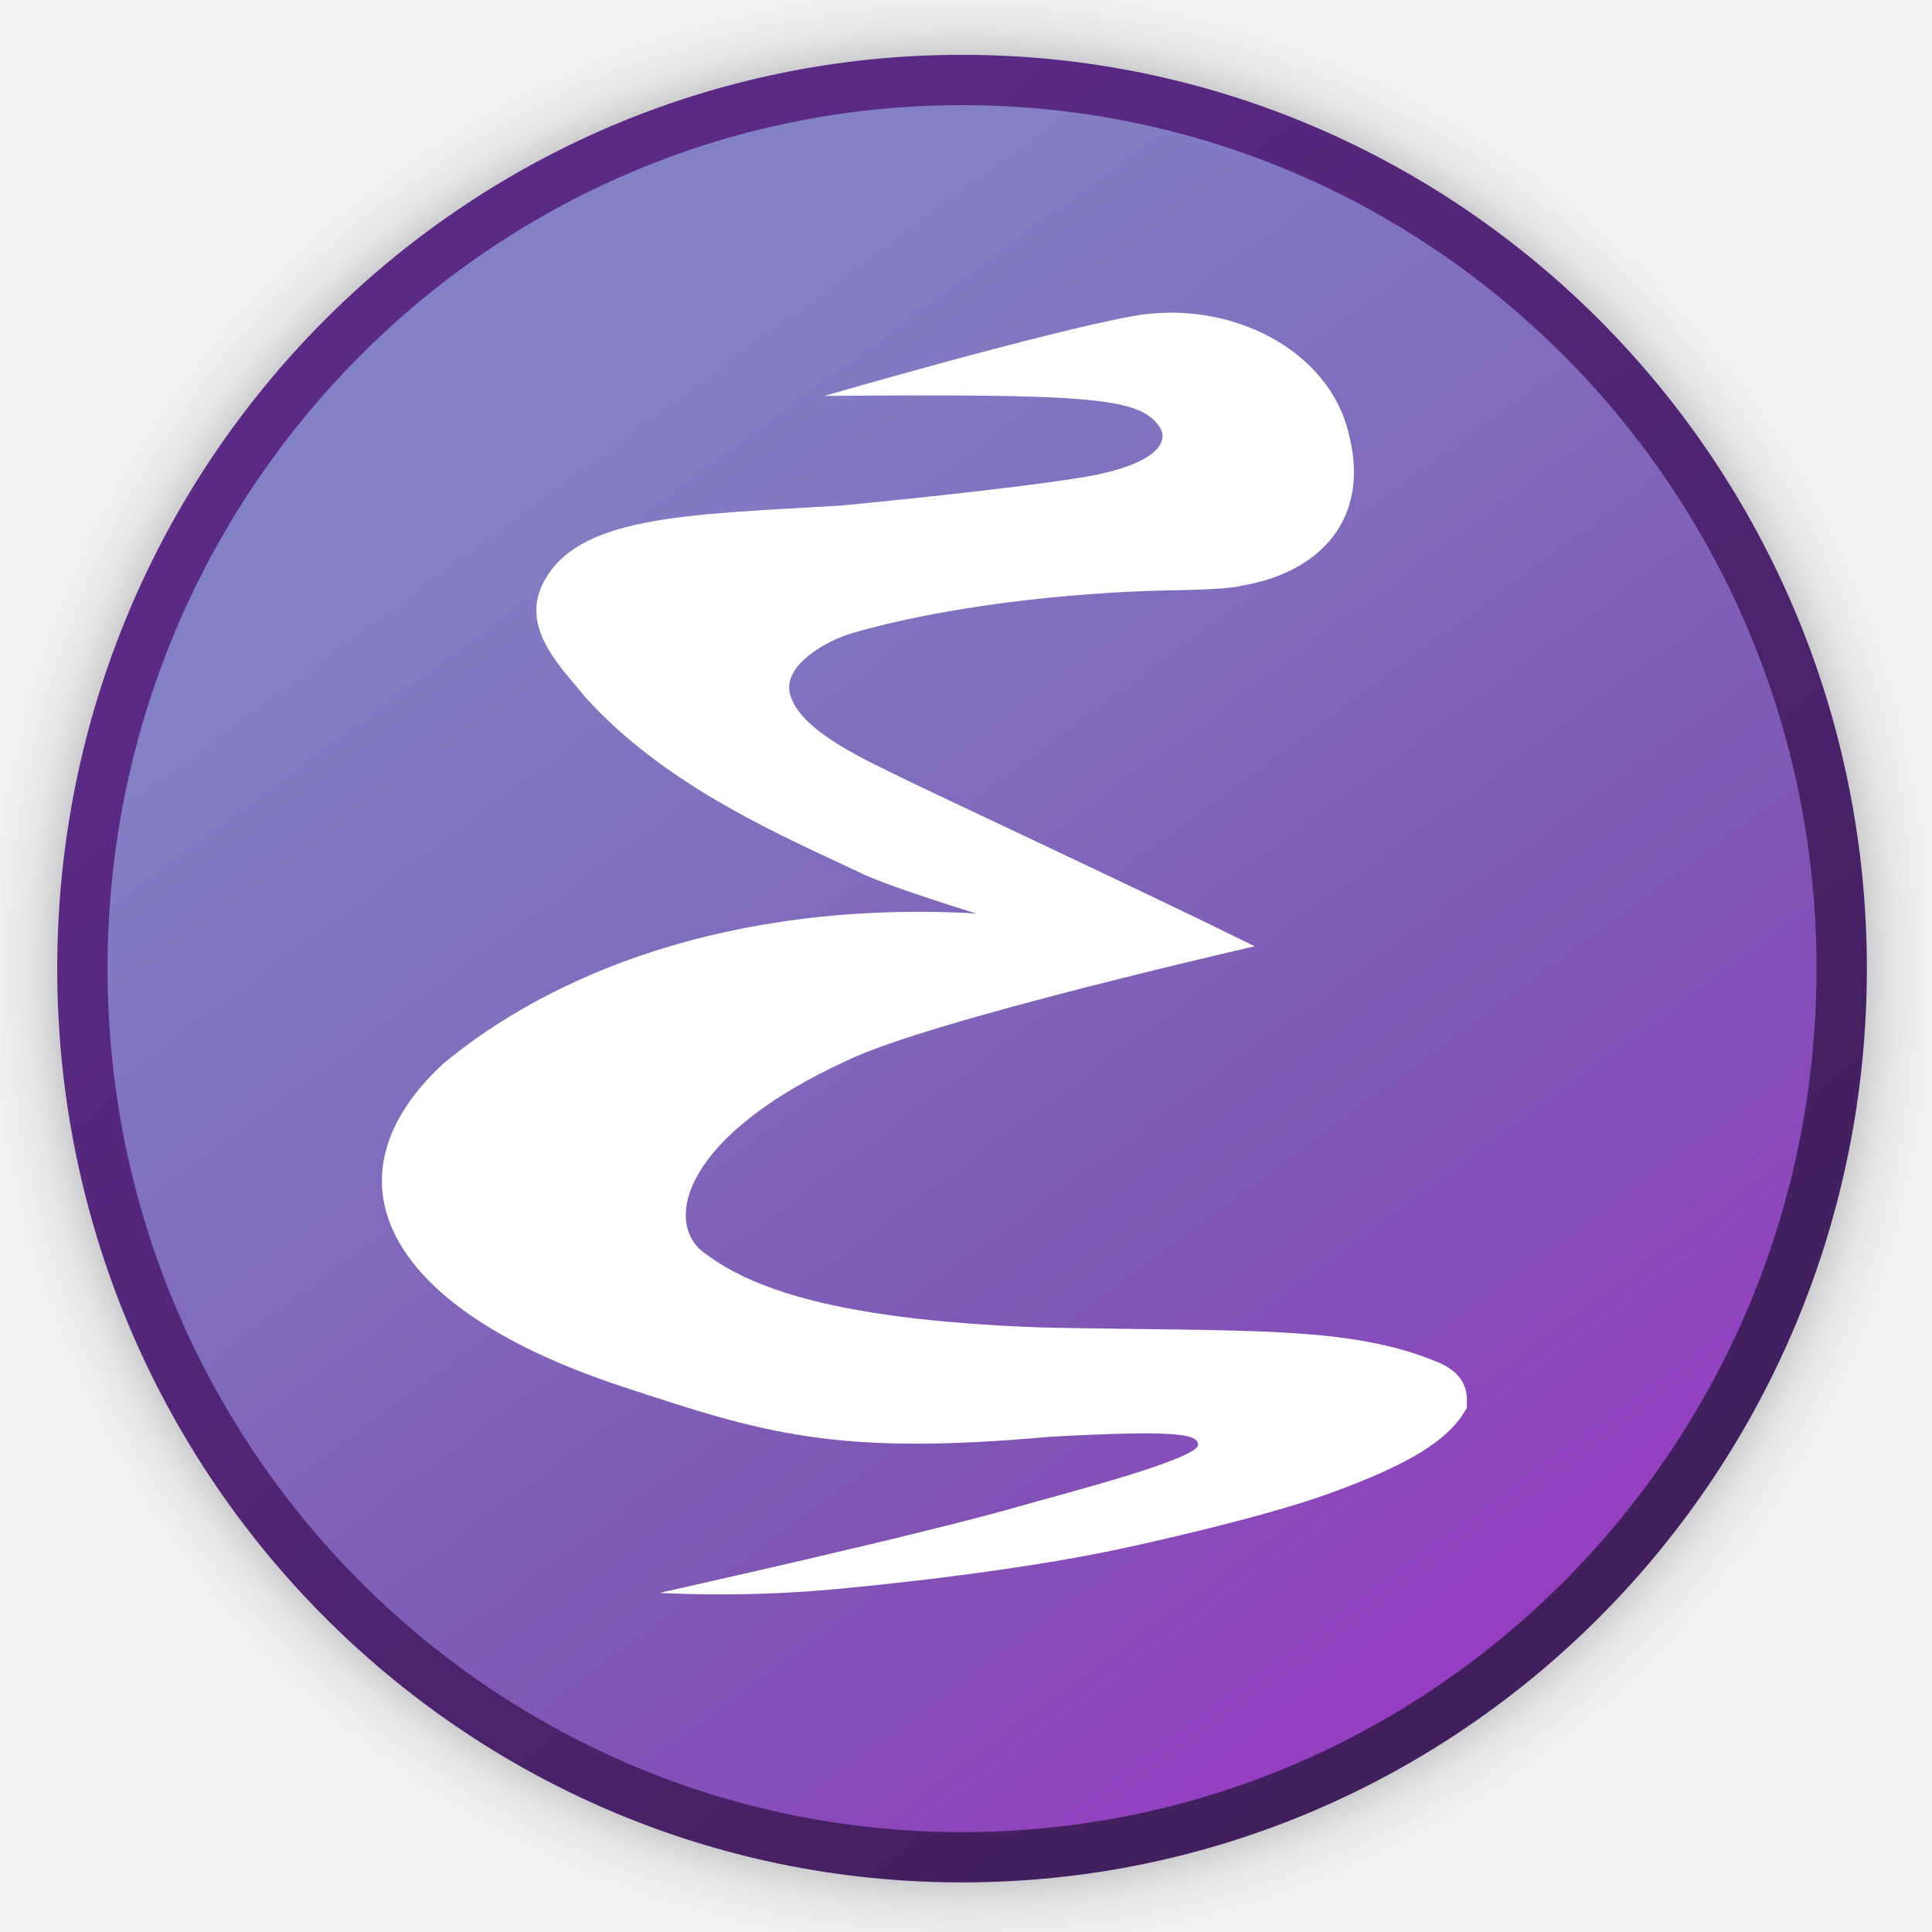
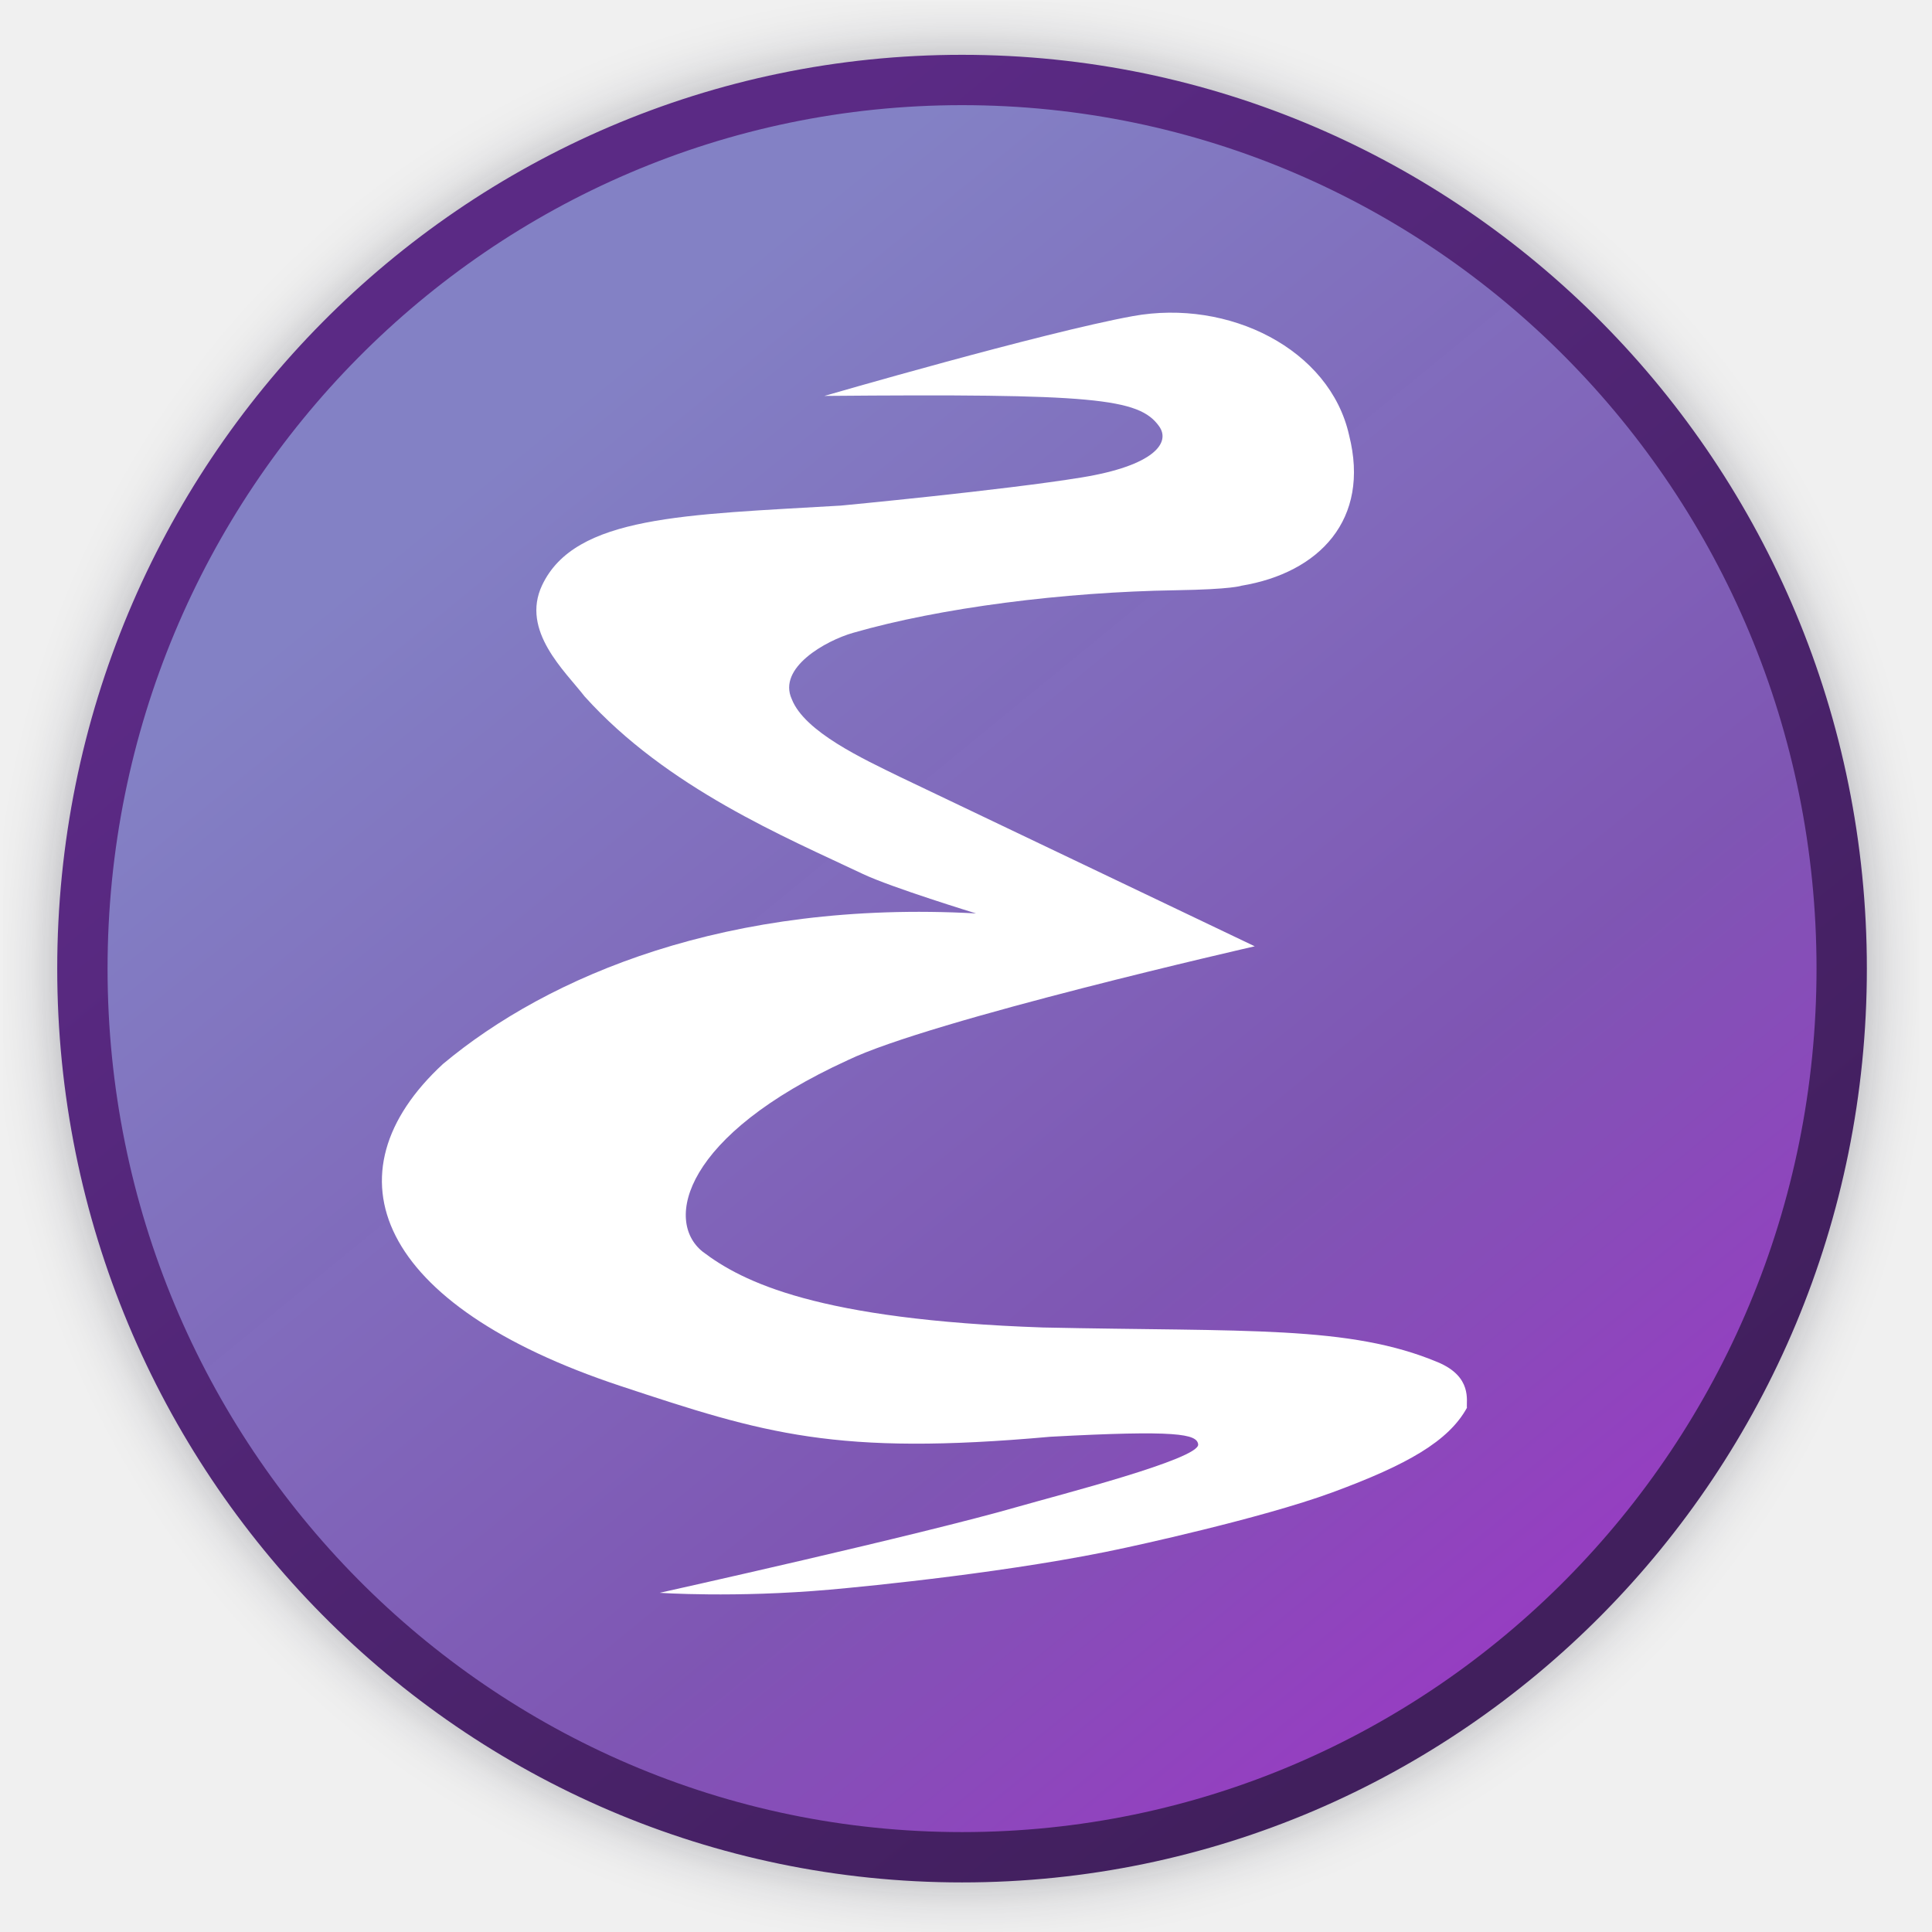
- <svg xmlns="http://www.w3.org/2000/svg" xmlns:xlink="http://www.w3.org/1999/xlink" xml:space="preserve" id="svg4768" viewBox="0.171 0.201 512 512" height="48" width="48" version="1.0">
-   <defs id="defs4770">
-     <linearGradient id="linearGradient4292">
-       <stop id="stop4294" offset="0" style="stop-color:#411f5d;stop-opacity:1" />
-       <stop id="stop4296" offset="1" style="stop-color:#5b2a85;stop-opacity:1" />
+ <svg xmlns="http://www.w3.org/2000/svg" viewBox="0.171 0.201 512 512" height="48" width="48">
+   <defs>
+     <filter height="1.088" y="-.044" width="1.089" x="-.045" id="A" color-interpolation-filters="sRGB">
+       <feGaussianBlur stdDeviation="8.785" />
+     </filter>
+     <linearGradient y2="499.348" x2="452.774" y1="116.239" x1="139.22" spreadMethod="pad" id="B" gradientUnits="userSpaceOnUse">
+       <stop offset="0" stop-color="#8381c5" />
+       <stop offset=".566" stop-color="#7e55b3" stop-opacity=".996" />
+       <stop offset="1" stop-color="#a52ecb" stop-opacity=".992" />
    </linearGradient>
-     <linearGradient id="linearGradient4284">
-       <stop offset="0" style="stop-color:#8381c5;stop-opacity:1" id="stop4286" />
-       <stop id="stop4290" style="stop-color:#7e55b3;stop-opacity:0.996" offset="0.566" />
-       <stop offset="1" style="stop-color:#a52ecb;stop-opacity:0.992" id="stop4288" />
+     <linearGradient y2="67.675" x2="174.692" y1="393.916" x1="444.955" id="C" gradientUnits="userSpaceOnUse">
+       <stop offset="0" stop-color="#411f5d" />
+       <stop offset="1" stop-color="#5b2a85" />
    </linearGradient>
-     <linearGradient id="linearGradient4898">
-       <stop id="stop4278" style="stop-color:#bab8db;stop-opacity:1" offset="0" />
-       <stop id="stop4280" style="stop-color:#5955a9;stop-opacity:0.992" offset="1" />
-     </linearGradient>
-     <linearGradient id="linearGradient3294">
-       <stop offset="0" style="stop-color:#6376e6;stop-opacity:1" id="stop3296" />
-       <stop offset="0.501" style="stop-color:#222989;stop-opacity:1" id="stop3302" />
-       <stop offset="1" style="stop-color:#00003d;stop-opacity:1" id="stop3298" />
-     </linearGradient>
-     <linearGradient id="linearGradient3284">
-       <stop offset="0" style="stop-color:#000000;stop-opacity:1" id="stop3286" />
-       <stop offset="0.848" style="stop-color:#000000;stop-opacity:0.498" id="stop3292" />
-       <stop offset="1" style="stop-color:#000000;stop-opacity:0" id="stop3288" />
-     </linearGradient>
-     <linearGradient id="linearGradient3274">
-       <stop offset="0" style="stop-color:#000000;stop-opacity:1" id="stop3276" />
-       <stop offset="1" style="stop-color:#000000;stop-opacity:0" id="stop3278" />
-     </linearGradient>
-     <linearGradient id="linearGradient3262">
-       <stop offset="0" style="stop-color:#000000;stop-opacity:1" id="stop3264" />
-       <stop offset="1" style="stop-color:#000000;stop-opacity:0" id="stop3266" />
-     </linearGradient>
-     <linearGradient id="linearGradient3242">
-       <stop offset="0" style="stop-color:#282828;stop-opacity:1" id="stop3244" />
-       <stop offset="0.393" style="stop-color:#808080;stop-opacity:1" id="stop3252" />
-       <stop offset="1" style="stop-color:#d9d9d9;stop-opacity:1" id="stop3246" />
-     </linearGradient>
-     <linearGradient id="linearGradient3202">
-       <stop offset="0" style="stop-color:#2b2b2b;stop-opacity:1" id="stop3204" />
-       <stop offset="0.5" style="stop-color:#828383;stop-opacity:1" id="stop3250" />
-       <stop offset="1" style="stop-color:#dadbdb;stop-opacity:1" id="stop3206" />
-     </linearGradient>
-     <linearGradient id="linearGradient4966">
-       <stop offset="0" style="stop-color:#b6b3d8;stop-opacity:1" id="stop4968" />
-       <stop offset="1" style="stop-color:#b6b3d8;stop-opacity:0" id="stop4970" />
-     </linearGradient>
-     <linearGradient id="linearGradient4938">
-       <stop offset="0" style="stop-color:#000000;stop-opacity:1" id="stop4940" />
-       <stop offset="1" style="stop-color:#000000;stop-opacity:0" id="stop4942" />
-     </linearGradient>
-     <linearGradient id="linearGradient4282">
-       <stop offset="0" style="stop-color:#bab8db;stop-opacity:1" id="stop4900" />
-       <stop offset="1" style="stop-color:#5955a9;stop-opacity:0.992" id="stop4902" />
-     </linearGradient>
-     <linearGradient id="linearGradient4876">
-       <stop offset="0" style="stop-color:#d3d2e8;stop-opacity:1" id="stop4878" />
-       <stop offset="1" style="stop-color:#5955a9;stop-opacity:0.992" id="stop4880" />
-     </linearGradient>
-     <radialGradient gradientTransform="matrix(0.6817439,0,0,0.5905355,-3.852371,-28.93527)" gradientUnits="userSpaceOnUse" xlink:href="#linearGradient4898" id="radialGradient4892" fy="-108.969" fx="20.952" r="266.765" cy="-108.969" cx="20.952" />
-     <radialGradient gradientTransform="matrix(1,0,0,0.1854103,0,383.8849)" gradientUnits="userSpaceOnUse" xlink:href="#linearGradient4938" id="radialGradient4944" fy="471.262" fx="233.888" r="170.494" cy="471.262" cx="233.888" />
-     <radialGradient gradientTransform="matrix(1,0,0,0.9121621,0,32.65495)" gradientUnits="userSpaceOnUse" xlink:href="#linearGradient4966" id="radialGradient4972" fy="371.764" fx="299.701" r="76.696" cy="371.764" cx="299.701" />
-     <radialGradient gradientTransform="matrix(0.414705,0.3300575,-0.5059004,0.6356454,346.9531,49.47959)" gradientUnits="userSpaceOnUse" xlink:href="#linearGradient3202" id="radialGradient3210" fy="390.452" fx="289.441" r="17.677" cy="390.452" cx="289.441" />
-     <radialGradient gradientTransform="matrix(0.414705,0.3300575,-0.5059004,0.6356454,448.4101,-65.39807)" gradientUnits="userSpaceOnUse" xlink:href="#linearGradient3202" id="radialGradient3238" fy="382.148" fx="283.507" r="17.677" cy="382.148" cx="283.507" />
-     <radialGradient gradientTransform="matrix(-6.5565014e-2,-5.9721765e-2,1.687102,-1.85217,171.9077,540.5147)" gradientUnits="userSpaceOnUse" xlink:href="#linearGradient3242" id="radialGradient3248" fy="181.19" fx="418.456" r="63.069" cy="181.19" cx="418.456" />
-     <radialGradient gradientTransform="matrix(0.4055116,-3.3440123e-2,0.1034174,4.398869,177.2325,-1191.665)" gradientUnits="userSpaceOnUse" xlink:href="#linearGradient3262" id="radialGradient3268" fy="357.336" fx="354.517" r="33.712" cy="357.336" cx="354.517" />
-     <radialGradient gradientTransform="matrix(-0.1339874,-0.1146812,0.3079048,-0.3597394,444.2359,395.0385)" gradientUnits="userSpaceOnUse" xlink:href="#linearGradient3274" id="radialGradient3280" fy="223.555" fx="510.585" r="132.283" cy="223.555" cx="510.585" />
-     <radialGradient gradientTransform="matrix(-1.249757,1.37983,-9.6289463e-2,-7.2974479e-2,674.3826,-70.59068)" gradientUnits="userSpaceOnUse" xlink:href="#linearGradient3284" id="radialGradient3290" fy="-158.178" fx="284.467" r="110.297" cy="-158.178" cx="284.467" />
-     <radialGradient gradientTransform="matrix(-0.1008165,-8.0872321e-2,1.074531,-1.339525,13.84329,784.7929)" gradientUnits="userSpaceOnUse" xlink:href="#linearGradient3294" id="radialGradient3300" fy="356.623" fx="425.51" r="143.342" cy="356.623" cx="425.51" />
-     <filter height="1.088" y="-0.044" width="1.089" x="-0.045" id="filter4350" style="color-interpolation-filters:sRGB">
-       <feGaussianBlur id="feGaussianBlur4352" stdDeviation="8.785" />
-     </filter>
-     <linearGradient y2="300.74" x2="236.614" y1="-161.851" x1="-122.202" spreadMethod="pad" gradientTransform="matrix(0.8738584,0,0,0.8281806,246.0076,250.2814)" gradientUnits="userSpaceOnUse" id="linearGradient4245" xlink:href="#linearGradient4284" />
-     <linearGradient y2="66.018" x2="173.945" y1="396.607" x1="447.809" gradientTransform="matrix(0.9868496,0,0,0.9868496,3.034419,2.52504)" gradientUnits="userSpaceOnUse" id="linearGradient4247" xlink:href="#linearGradient4292" />
  </defs>
-   <rect style="fill:none;display:none" id="rect4772" y="0.201" x="0.171" height="512" width="512" />
-   <g style="display:none" id="g4788">
-     <g style="display:inline" id="g4790" />
-   </g>
-   <g style="display:none" id="g4806">
-     <g style="display:inline" id="g4808">
-       <path style="fill:#050505;display:none" id="path4810" d="M 349.098,256.651 C 348.833,256.397 386.735,284.256 388.519,281.663 C 394.881,272.411 470.565,188.526 473.303,165.427 C 473.545,163.424 472.787,161.331 472.787,161.331 C 472.787,161.331 471.597,161.187 466.462,157.017 C 463.77,154.825 460.979,152.436 460.979,152.436 C 444.925,153.434 403.094,193.995 349.917,256.004" />
-     </g>
-   </g>
-   <path style="opacity:0.405;fill:#211f46;fill-opacity:0.996;stroke:#0a0b1b;stroke-width:8.533;stroke-miterlimit:4;stroke-dasharray:none;stroke-opacity:1;filter:url(#filter4350)" id="path4233" d="m 491.669,257.759 c 0,131.794 -105.76,238.635 -236.222,238.635 -130.462,0 -236.222,-106.84 -236.222,-238.635 0,-131.794 105.76,-238.635 236.222,-238.635 130.462,0 236.222,106.84 236.222,238.635 z" transform="matrix(0.9868496,0,0,0.9868496,3.034404,2.52504)" />
-   <path d="m 488.238,256.895 c 0,130.061 -104.369,235.497 -233.115,235.497 -128.746,0 -233.115,-105.435 -233.115,-235.497 0,-130.061 104.369,-235.497 233.115,-235.497 128.746,0 233.115,105.435 233.115,235.497 z" id="path4235" style="opacity:1;fill:url(#linearGradient4245);fill-opacity:1;stroke:url(#linearGradient4247);stroke-width:13.338;stroke-miterlimit:4;stroke-dasharray:none;stroke-opacity:1" />
-   <path d="m 175,422.311 c 0,0 19.738,1.396 45.131,-0.842 10.283,-0.906 49.327,-4.741 78.517,-11.143 0,0 35.59,-7.617 54.63,-14.633 19.922,-7.342 30.764,-13.573 35.643,-22.402 -0.213,-1.809 1.502,-8.224 -7.685,-12.078 -23.489,-9.852 -50.73,-8.07 -104.634,-9.213 -59.777,-2.054 -79.663,-12.06 -90.256,-20.118 -10.158,-8.175 -5.05,-30.793 38.474,-50.715 21.924,-10.609 107.871,-30.187 107.871,-30.187 -28.945,-14.307 -82.919,-39.459 -94.013,-44.89 -9.731,-4.763 -25.303,-11.936 -28.678,-20.614 -3.827,-8.331 9.038,-15.507 16.225,-17.562 23.145,-6.676 55.818,-10.825 85.555,-11.291 14.947,-0.234 17.373,-1.196 17.373,-1.196 20.624,-3.421 34.201,-17.532 28.545,-39.879 -5.078,-22.81 -31.862,-36.214 -57.314,-31.574 -23.968,4.37 -81.738,21.15 -81.738,21.15 71.407,-0.618 83.359,0.574 88.697,8.037 3.152,4.407 -1.432,10.451 -20.477,13.561 -20.733,3.386 -63.831,7.464 -63.831,7.464 -41.345,2.455 -70.468,2.62 -79.203,21.113 -5.707,12.082 6.085,22.763 11.254,29.449 21.841,24.289 53.388,37.389 73.695,47.036 7.641,3.63 30.059,10.484 30.059,10.484 -65.878,-3.623 -113.4,16.605 -141.276,39.896 -31.529,29.163 -17.581,63.924 47.012,85.327 38.152,12.642 57.072,18.587 113.981,13.462 33.52,-1.807 38.804,-0.732 39.138,2.019 0.47,3.872 -37.231,13.492 -47.524,16.461 -26.185,7.553 -94.828,22.804 -95.171,22.878 z" id="path4237" style="fill:#ffffff;fill-opacity:1;fill-rule:evenodd;stroke:#000000;stroke-width:0;stroke-linecap:butt;stroke-linejoin:miter;stroke-miterlimit:4;stroke-dasharray:none;stroke-opacity:1" />
+   <path d="M491.669 257.759c0 131.794-105.76 238.635-236.222 238.635S19.226 389.554 19.226 257.759 124.986 19.124 255.448 19.124s236.222 106.84 236.222 238.635z" transform="matrix(.98685 0 0 .98685 3.034404 2.52504)" opacity=".405" fill="#211f46" fill-opacity=".996" stroke="#0a0b1b" stroke-width="8.533" filter="url(#A)" />
+   <path d="m 488.238,256.895 c 0,130.061 -104.369,235.497 -233.115,235.497 -128.746,0 -233.115,-105.435 -233.115,-235.497 0,-130.061 104.369,-235.497 233.115,-235.497 128.746,0 233.115,105.435 233.115,235.497 z" fill="url(#B)" stroke="url(#C)" stroke-width="13.338" />
+   <path d="M175 422.311s19.738 1.396 45.131-.842c10.283-.906 49.327-4.741 78.517-11.143 0 0 35.59-7.617 54.63-14.633 19.923-7.342 30.764-13.573 35.643-22.402-.213-1.809 1.502-8.224-7.685-12.078-23.489-9.852-50.73-8.07-104.634-9.213-59.777-2.054-79.663-12.06-90.256-20.118-10.158-8.175-5.05-30.793 38.474-50.715 21.924-10.609 107.871-30.187 107.871-30.187l-94.013-44.89c-9.731-4.763-25.303-11.936-28.678-20.614-3.827-8.331 9.038-15.507 16.225-17.562 23.145-6.676 55.818-10.825 85.555-11.291 14.947-.234 17.373-1.196 17.373-1.196 20.624-3.421 34.201-17.532 28.545-39.879-5.078-22.81-31.862-36.214-57.314-31.574-23.968 4.37-81.738 21.15-81.738 21.15 71.408-.618 83.359.574 88.697 8.037 3.152 4.407-1.432 10.451-20.476 13.561-20.733 3.386-63.831 7.464-63.831 7.464-41.345 2.455-70.468 2.62-79.203 21.113-5.707 12.082 6.085 22.763 11.254 29.449 21.841 24.289 53.388 37.389 73.695 47.036 7.641 3.63 30.059 10.484 30.059 10.484-65.878-3.623-113.4 16.605-141.276 39.896-31.529 29.163-17.581 63.924 47.012 85.327 38.152 12.642 57.072 18.587 113.981 13.462 33.52-1.807 38.804-.732 39.138 2.019.471 3.872-37.231 13.492-47.524 16.461-26.185 7.553-94.828 22.804-95.171 22.878z" fill="#fff" fill-rule="evenodd" />
</svg>
